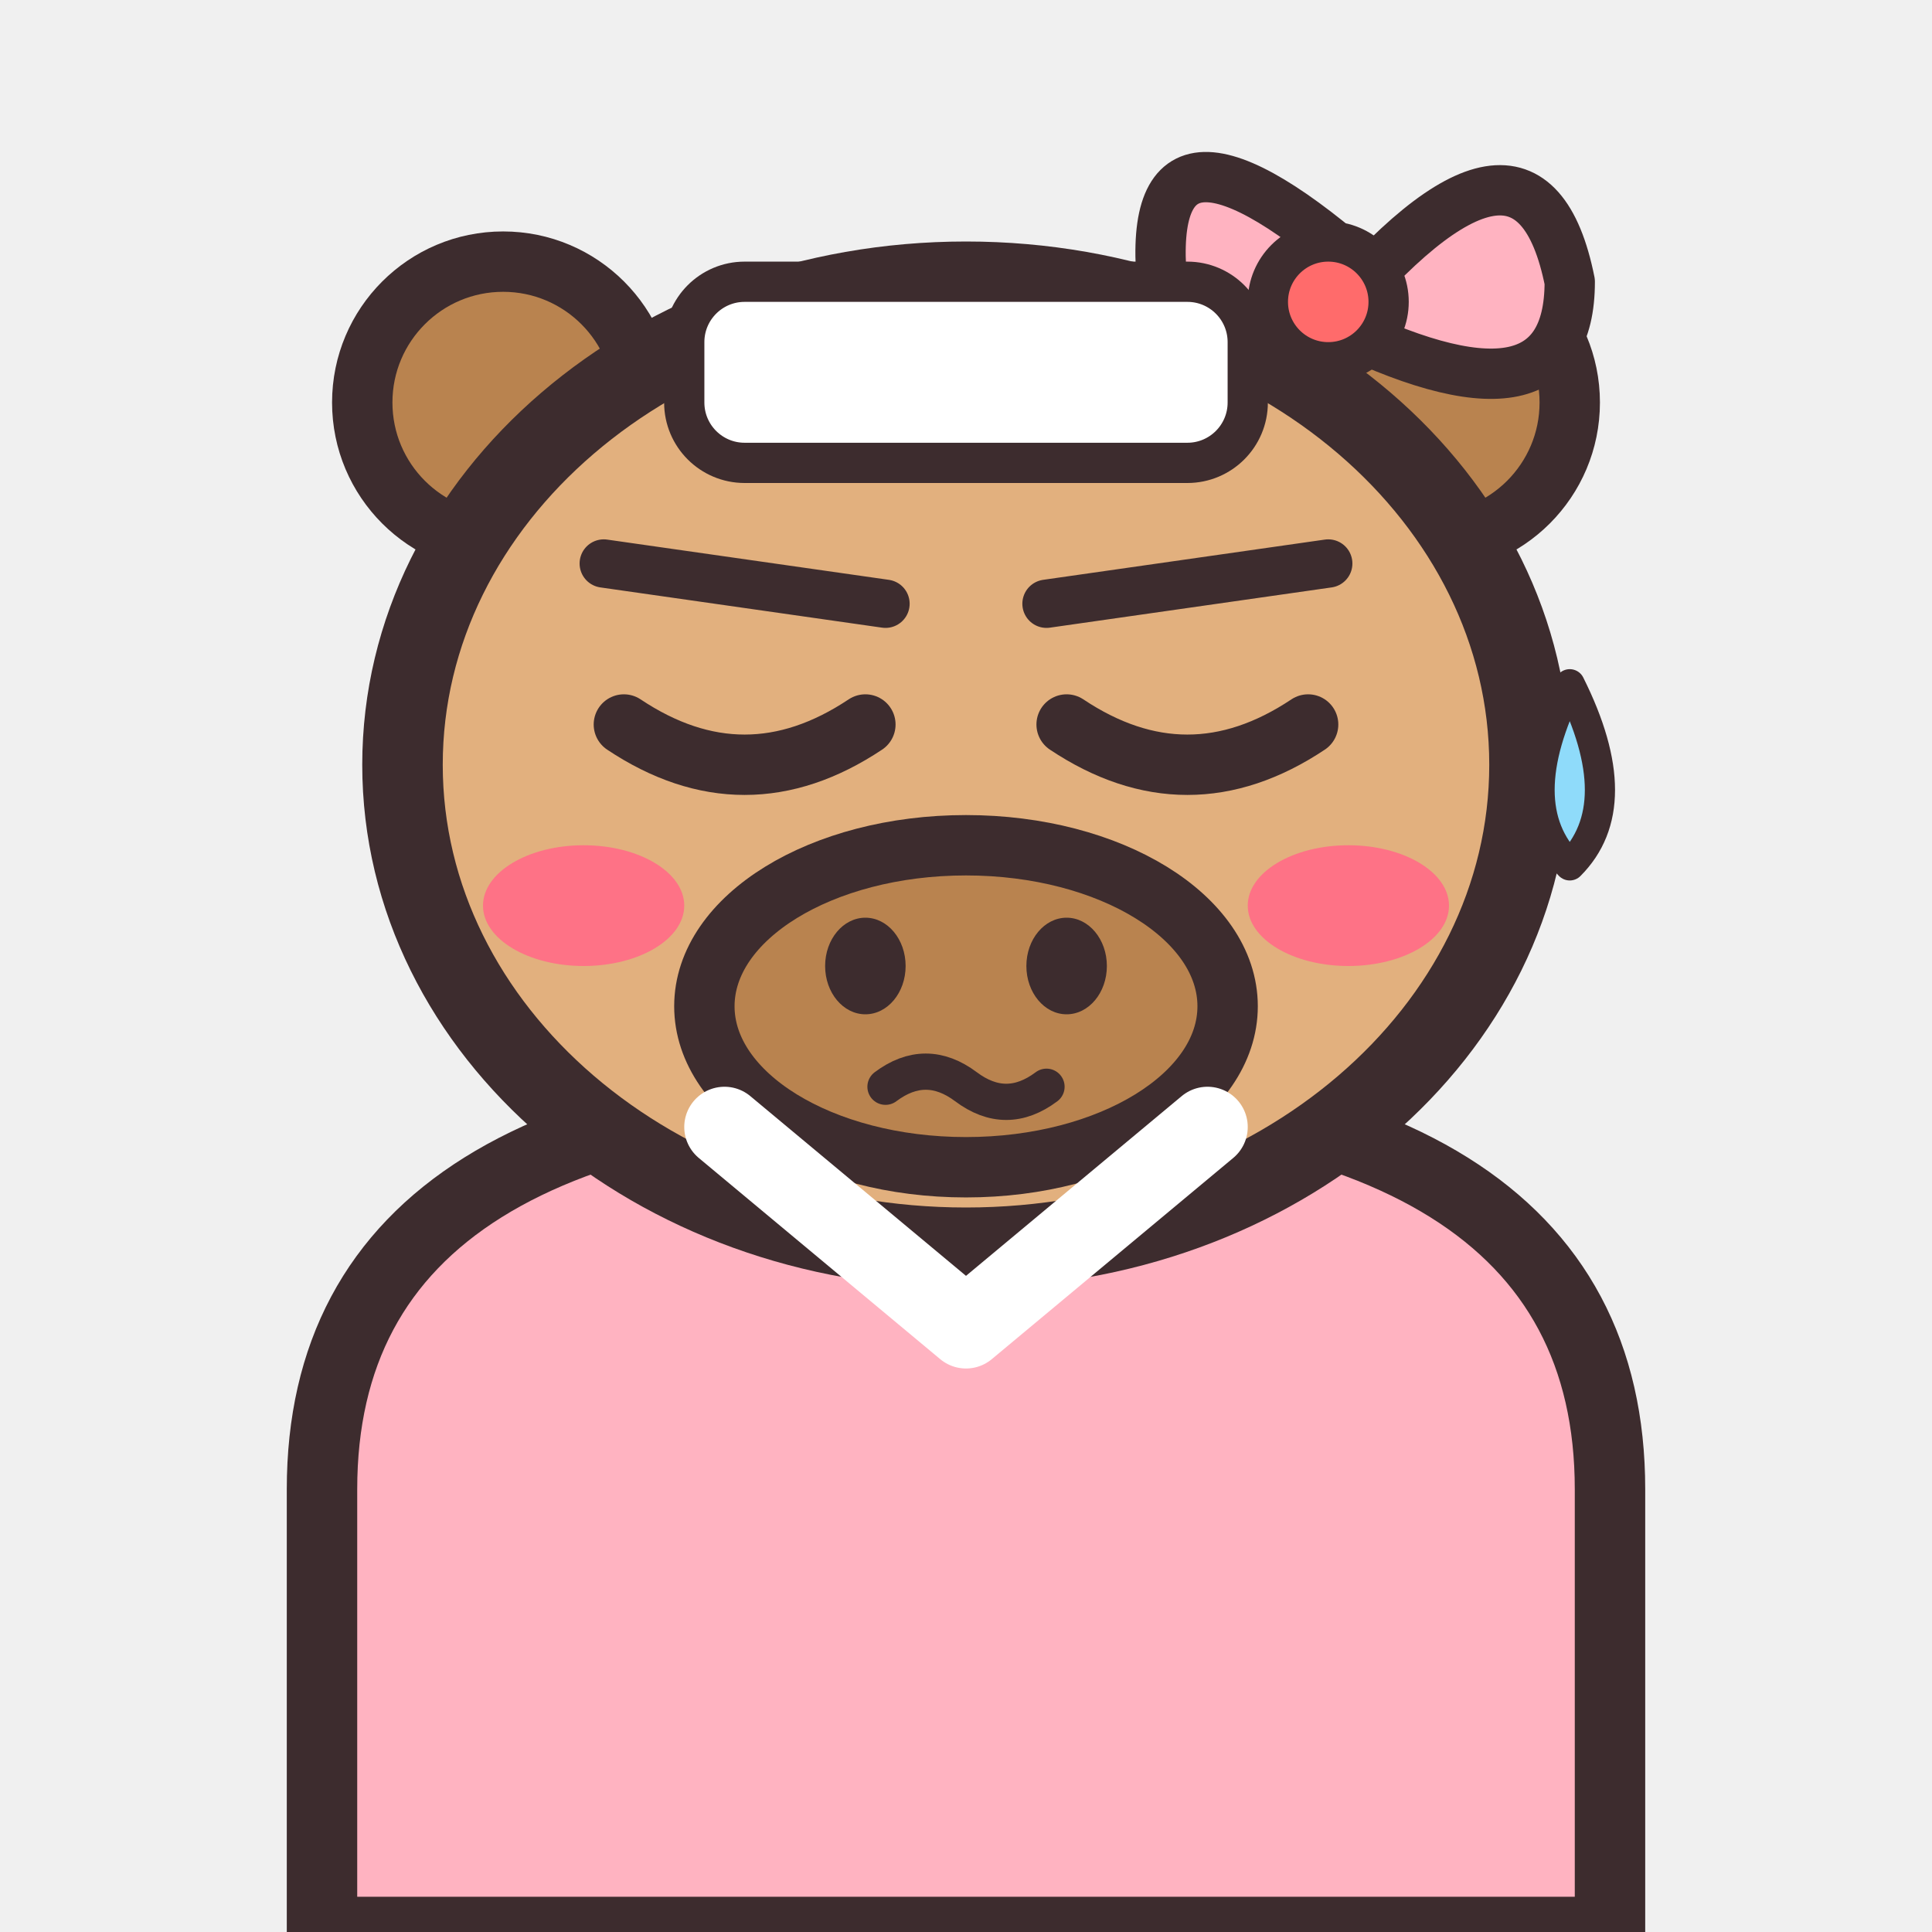
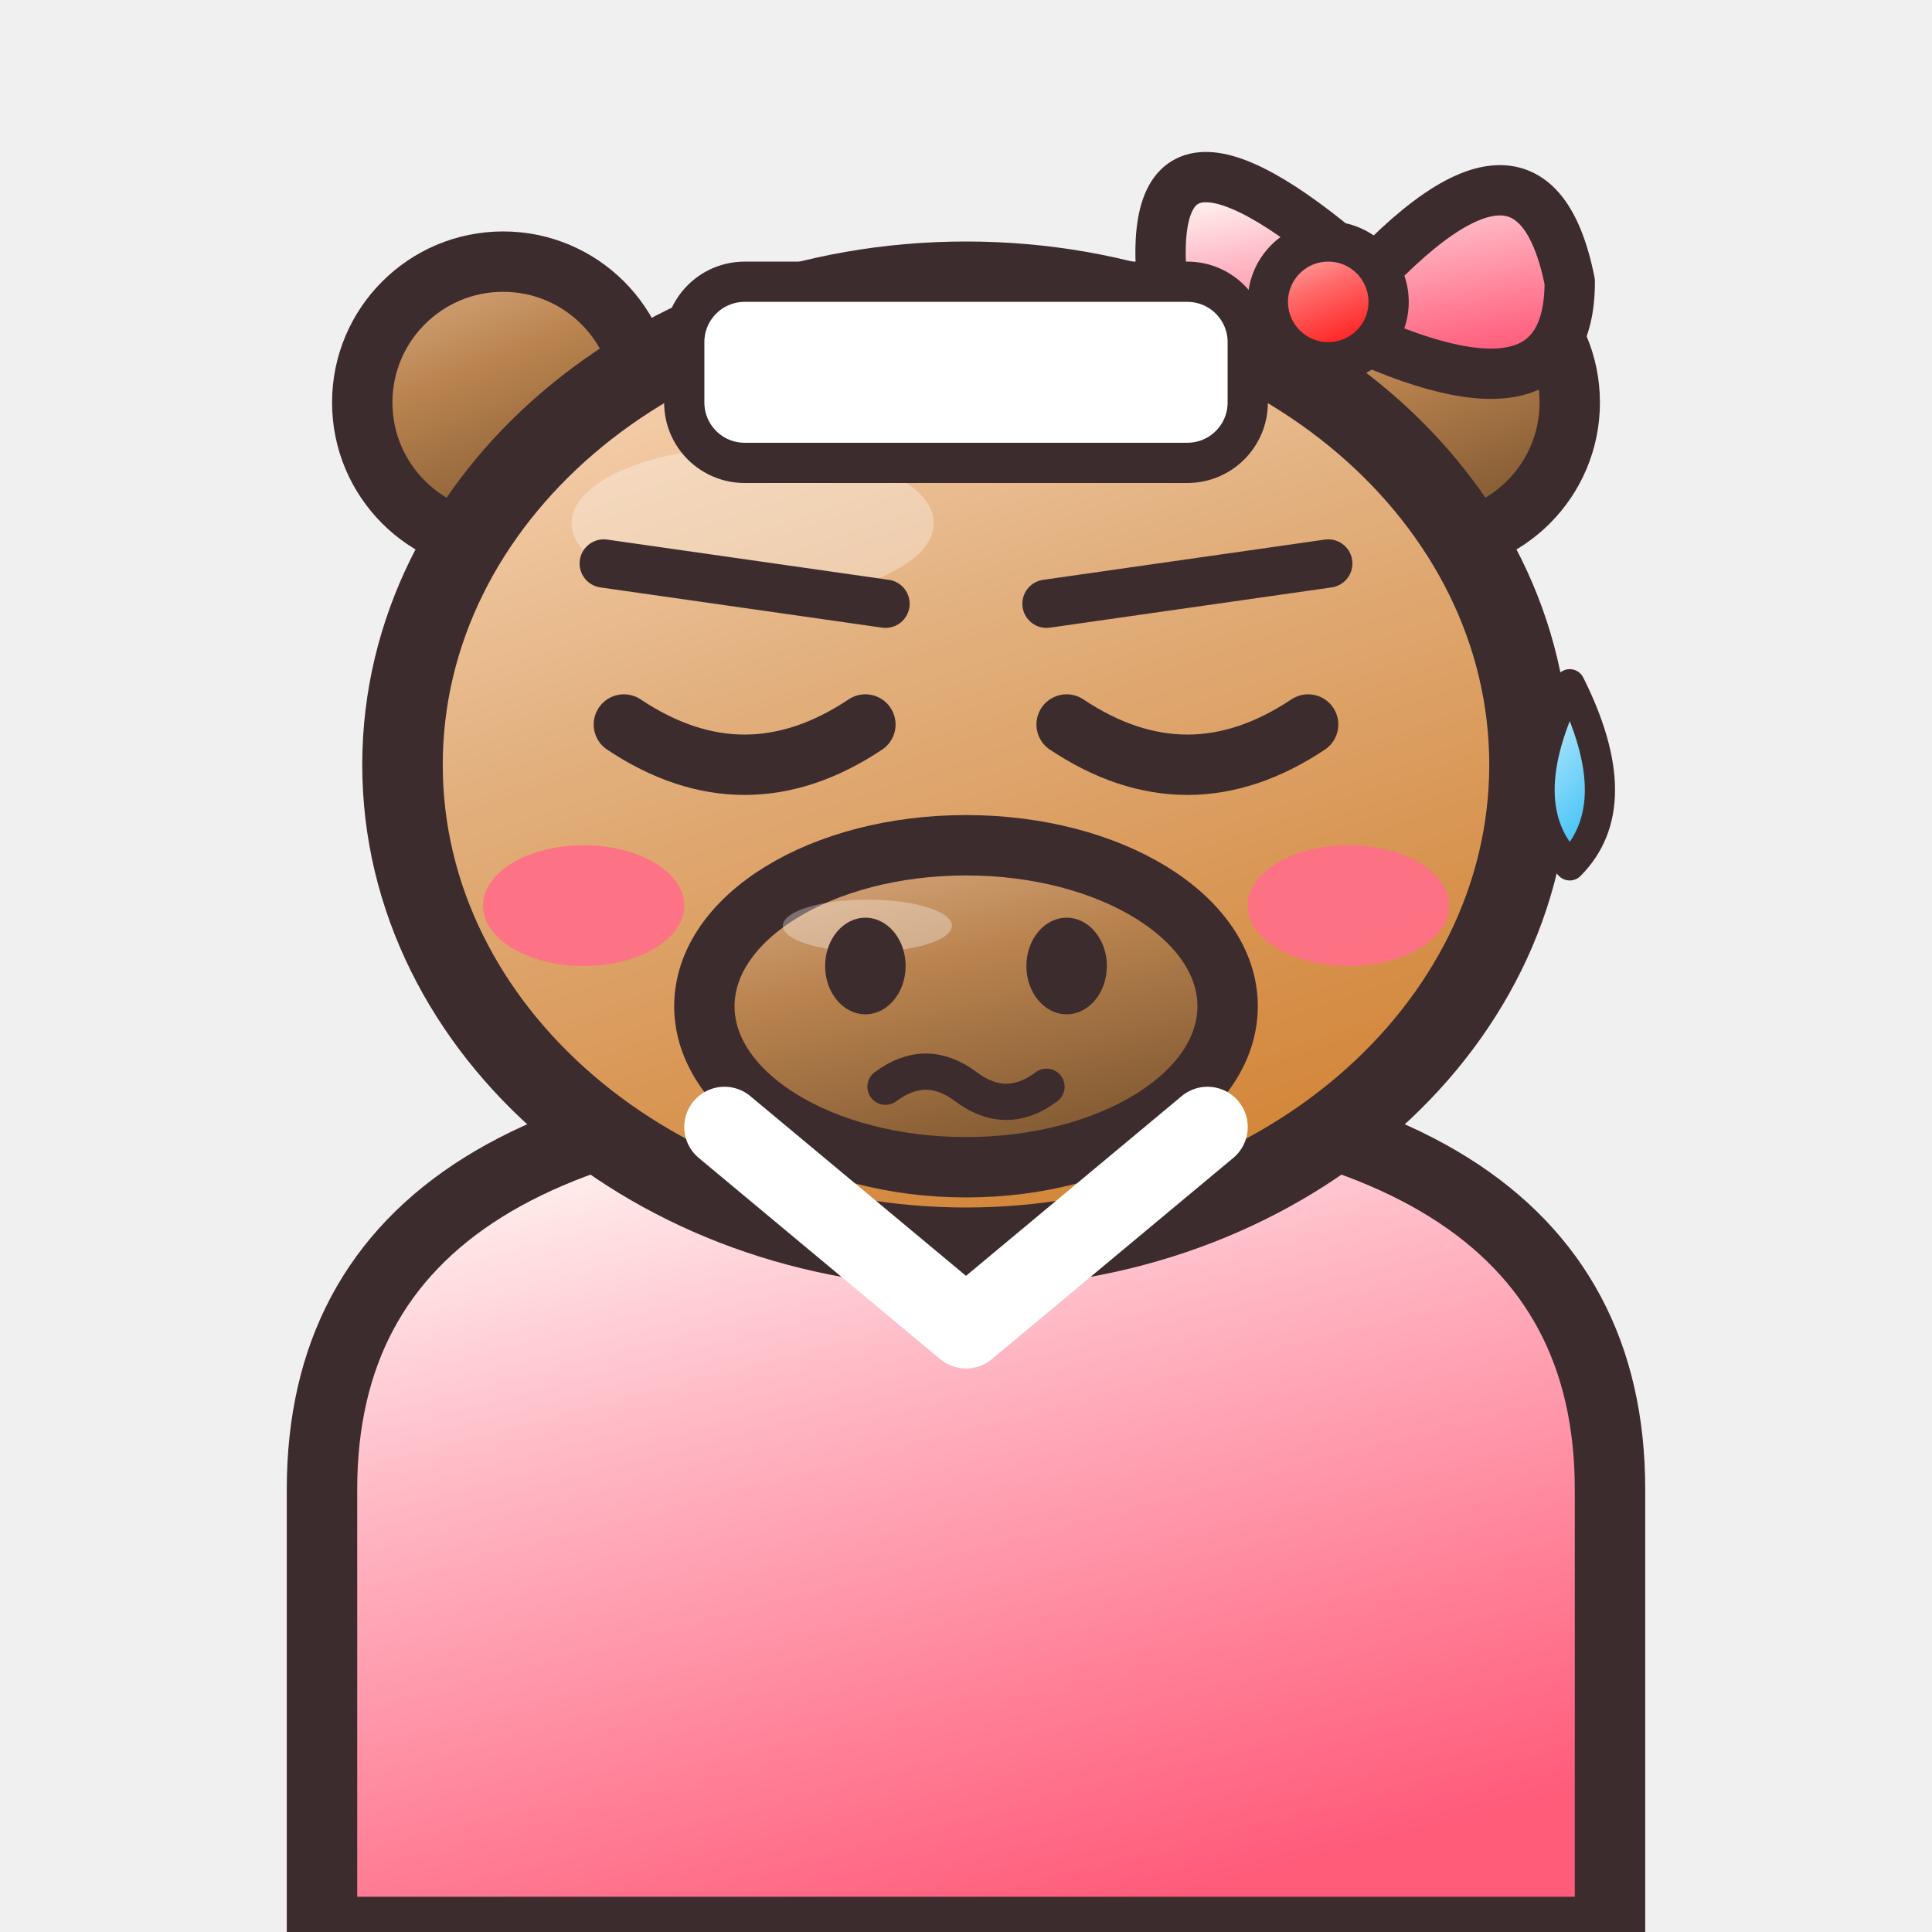
- <svg xmlns="http://www.w3.org/2000/svg" width="192" height="192" viewBox="0 0 96 96">
+ <svg xmlns="http://www.w3.org/2000/svg" data-painted="1" width="192" height="192" viewBox="0 0 96 96">
+   <defs>
+     <linearGradient id="pgFFB3C1" x1="0.15" y1="0" x2="0.55" y2="1">
+       <stop offset="0" stop-color="#FFFFF9" />
+       <stop offset="0.42" stop-color="#FFB3C1" />
+       <stop offset="0.82" stop-color="#FF768F" />
+       <stop offset="1" stop-color="#FF5C7A" />
+     </linearGradient>
+     <linearGradient id="pgB9834F" x1="0.15" y1="0" x2="0.55" y2="1">
+       <stop offset="0" stop-color="#DAAC83" />
+       <stop offset="0.42" stop-color="#B9834F" />
+       <stop offset="0.82" stop-color="#91653A" />
+       <stop offset="1" stop-color="#7F5832" />
+     </linearGradient>
+     <linearGradient id="pgE2B07E" x1="0.15" y1="0" x2="0.55" y2="1">
+       <stop offset="0" stop-color="#FBD9BB" />
+       <stop offset="0.42" stop-color="#E2B07E" />
+       <stop offset="0.82" stop-color="#D7914C" />
+       <stop offset="1" stop-color="#D28537" />
+     </linearGradient>
+     <linearGradient id="pgFF6B6B" x1="0.15" y1="0" x2="0.55" y2="1">
+       <stop offset="0" stop-color="#FFBDB6" />
+       <stop offset="0.42" stop-color="#FF6B6B" />
+       <stop offset="0.82" stop-color="#FF2E2E" />
+       <stop offset="1" stop-color="#FF1414" />
+     </linearGradient>
+     <linearGradient id="pg8FDBFA" x1="0.15" y1="0" x2="0.55" y2="1">
+       <stop offset="0" stop-color="#E7F4F7" />
+       <stop offset="0.42" stop-color="#8FDBFA" />
+       <stop offset="0.82" stop-color="#54C8F7" />
+       <stop offset="1" stop-color="#3CC0F6" />
+     </linearGradient>
+   </defs>
  <g stroke-linejoin="round" stroke-linecap="round">
-     <path d="M16 96 L16 74 Q16 54 48 54 Q80 54 80 74 L80 96 Z" fill="#FFB3C1" stroke="#3D2C2E" stroke-width="3.5" />
-     <circle cx="25" cy="20" r="7" fill="#B9834F" stroke="#3D2C2E" stroke-width="3" />
-     <circle cx="71" cy="20" r="7" fill="#B9834F" stroke="#3D2C2E" stroke-width="3" />
-     <ellipse cx="48" cy="38" rx="28" ry="24" fill="#E2B07E" stroke="#3D2C2E" stroke-width="4" />
-     <ellipse cx="48" cy="50" rx="13" ry="8" fill="#B9834F" stroke="#3D2C2E" stroke-width="3" />
+     <path d="M16 96 L16 74 Q16 54 48 54 Q80 54 80 74 L80 96 Z" fill="url(#pgFFB3C1)" stroke="#3D2C2E" stroke-width="3.5" />
+     <circle cx="25" cy="20" r="7" fill="url(#pgB9834F)" stroke="#3D2C2E" stroke-width="3" />
+     <circle cx="71" cy="20" r="7" fill="url(#pgB9834F)" stroke="#3D2C2E" stroke-width="3" />
+     <ellipse cx="48" cy="38" rx="28" ry="24" fill="url(#pgE2B07E)" stroke="#3D2C2E" stroke-width="4" />
+     <ellipse cx="37.4" cy="26.0" rx="9.0" ry="3.8" fill="#FFFFFF" opacity="0.32" />
+     <ellipse cx="48" cy="50" rx="13" ry="8" fill="url(#pgB9834F)" stroke="#3D2C2E" stroke-width="3" />
+     <ellipse cx="43.1" cy="46.0" rx="4.2" ry="1.3" fill="#FFFFFF" opacity="0.32" />
    <ellipse cx="43" cy="48" rx="2" ry="2.4" fill="#3D2C2E" />
    <ellipse cx="53" cy="48" rx="2" ry="2.4" fill="#3D2C2E" />
    <path d="M31 36 Q37 40 43 36" stroke="#3D2C2E" stroke-width="3" fill="none" />
    <path d="M53 36 Q59 40 65 36" stroke="#3D2C2E" stroke-width="3" fill="none" />
    <path d="M30 28 L44 30 M66 28 L52 30" stroke="#3D2C2E" stroke-width="2.4" />
    <path d="M44 54 Q46 52.5 48 54 Q50 55.5 52 54" stroke="#3D2C2E" stroke-width="1.8" fill="none" />
    <ellipse cx="29" cy="45" rx="5" ry="3" fill="#FF6F86" opacity="0.95" />
    <ellipse cx="67" cy="45" rx="5" ry="3" fill="#FF6F86" opacity="0.95" />
    <path d="M36 56 L48 66 L60 56" fill="none" stroke="#FFFFFF" stroke-width="4" />
-     <path d="M66 12 Q56 4 58 16 Q60 20 66 16 Q76 4 78 14 Q78 22 66 16 Z" fill="#FFB3C1" stroke="#3D2C2E" stroke-width="2.5" />
-     <circle cx="66" cy="15" r="3" fill="#FF6B6B" stroke="#3D2C2E" stroke-width="2" />
+     <path d="M66 12 Q56 4 58 16 Q60 20 66 16 Q76 4 78 14 Q78 22 66 16 Z" fill="url(#pgFFB3C1)" stroke="#3D2C2E" stroke-width="2.5" />
+     <circle cx="66" cy="15" r="3" fill="url(#pgFF6B6B)" stroke="#3D2C2E" stroke-width="2" />
    <rect x="34" y="14" width="28" height="9" rx="3" fill="#FFFFFF" stroke="#3D2C2E" stroke-width="2" />
-     <path d="M78 34 Q75 40 78 43 Q81 40 78 34 Z" fill="#8FDBFA" stroke="#3D2C2E" stroke-width="1.5" />
+     <path d="M78 34 Q75 40 78 43 Q81 40 78 34 Z" fill="url(#pg8FDBFA)" stroke="#3D2C2E" stroke-width="1.5" />
  </g>
</svg>
